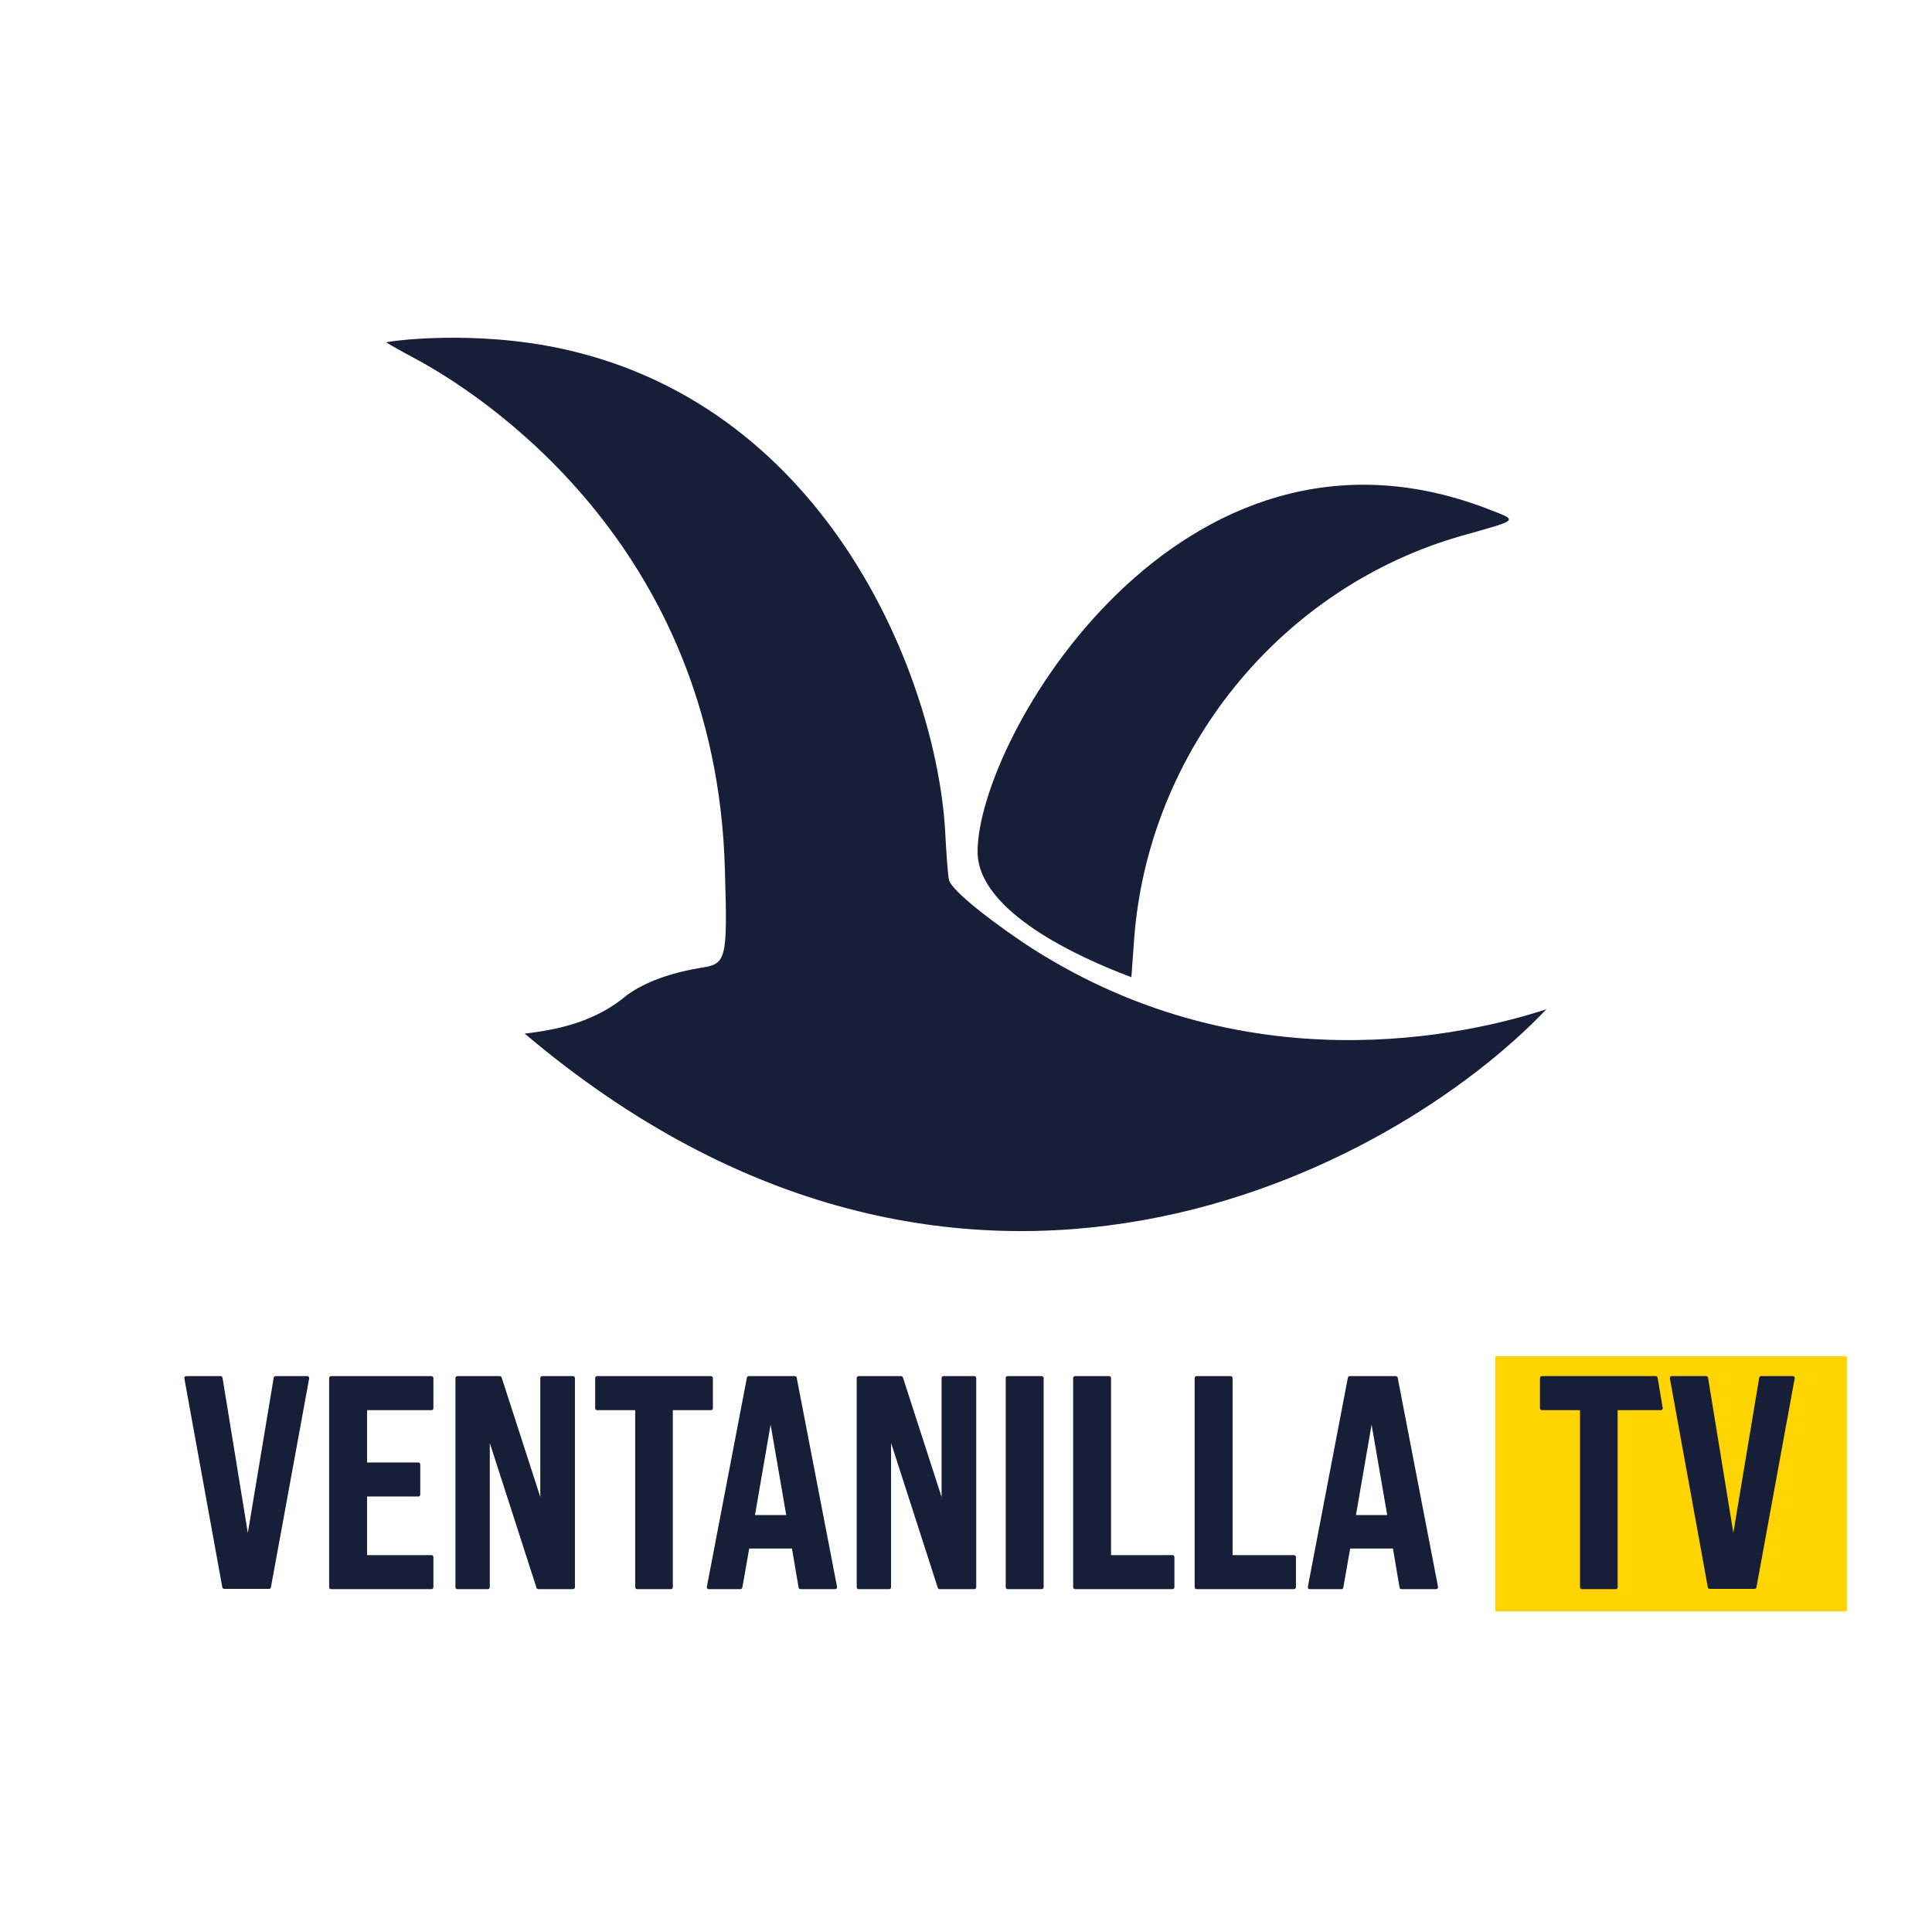
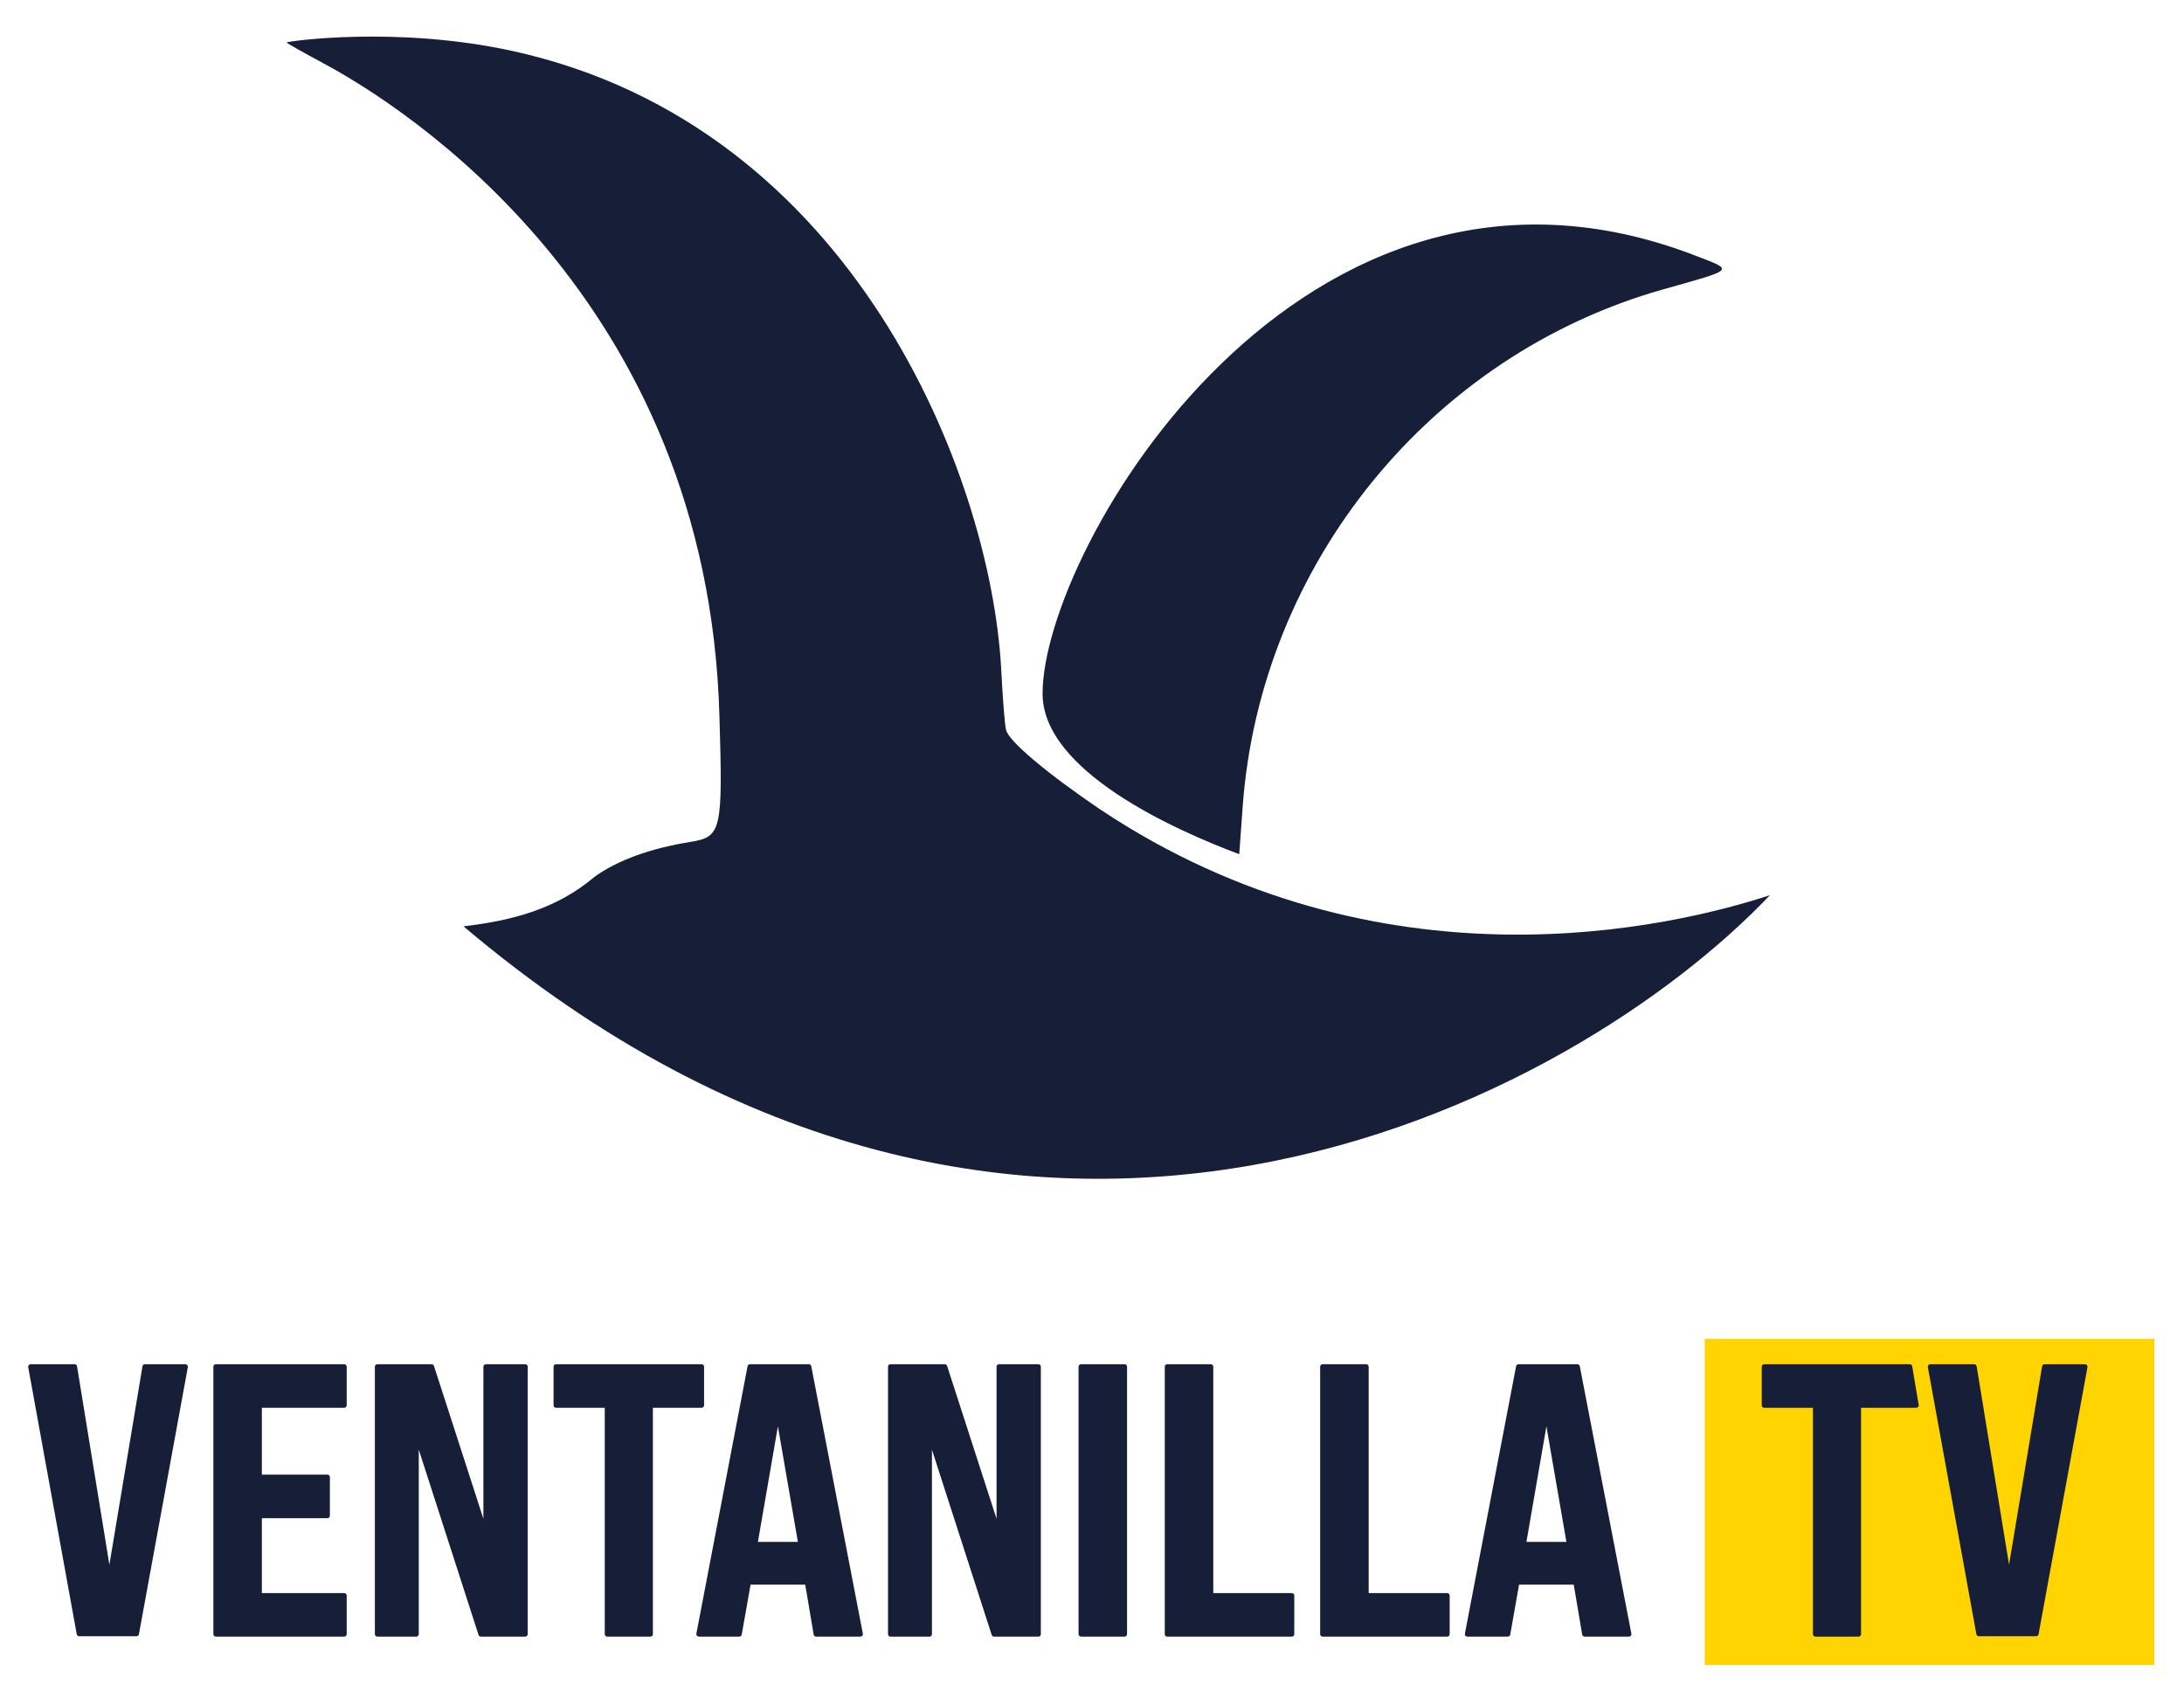
- <svg xmlns="http://www.w3.org/2000/svg" viewBox="0 0 500 500" version="1.1" id="svg10">
+ <svg xmlns="http://www.w3.org/2000/svg" viewBox="42 80 442 345" version="1.1" id="svg10">
  <defs id="defs10">
    <rect x="54.256" y="352.219" width="274.838" height="102.286" id="rect1" />
    <rect x="54.256" y="352.219" width="274.838" height="102.286" id="rect1-8" />
    <rect x="54.256" y="352.219" width="274.838" height="102.286" id="rect1-8-5" />
  </defs>
  <path d="m 387,417 h 91 v -66 h -91 z" id="path6" style="fill:#ffd400;fill-opacity:1" />
  <path id="path3" style="fill:#161e38;stroke:none;stroke-opacity:1" d="m 100.002,88.596 c -6.8e-4,0.001 -0.002,0.003 -0.002,0.004 0,0.115 3.501,2.1 7.801,4.4 15.457,8.354 77.495,47.105 79.799,132 0.7,23.1 0.401,24.4 -5.799,25.4 -8.1,1.3 -14.8,3.7 -19.5,7.1 -7.742,6.554 -16.791,8.867 -26.5,10 113.258,95.834 225.124,35.04 264.398,-6.301 -19.671,6.444 -78.634,20.578 -135.6,-17.398 -10.9,-7.4 -18.6,-13.902 -19,-16.102 -0.3,-1.2 -0.7,-6.899 -1,-12.699 C 242.368,176.427 214.965,105.6 145.855,90.35 122.435,85.182 100.286,88.336 100.002,88.596 Z M 253,220.4 c 0,15.631 26.572,27.539 39.801,32.5 L 293.5,243.199 c 3.6,-49 38,-91.3 85,-104.6 14.9,-4.2 14.5,-3.8 6.5,-6.9 -79.5,-30.577 -132,59.426 -132,88.701 z" />
  <path id="path1" style="font-weight:bold;font-stretch:semi-expanded;font-size:77.333px;font-family:'Bebas Neue Pro';-inkscape-font-specification:'Bebas Neue Pro Bold Semi-Expanded';letter-spacing:0.9px;word-spacing:0px;baseline-shift:baseline;display:inline;overflow:visible;opacity:1;vector-effect:none;fill:#161e38;stroke-linecap:round;stroke-linejoin:round;stroke-miterlimit:0;enable-background:accumulate;stop-color:#000000;stop-opacity:1" d="m 48.203,356.139 c -0.312,-1.7e-4 -0.548,0.283 -0.492,0.59 l 9.82,54.055 c 0.043,0.238 0.25,0.412 0.492,0.412 h 11.6 c 0.242,1.4e-4 0.449,-0.172 0.492,-0.41 l 9.898,-54.057 c 0.056,-0.307 -0.18,-0.59 -0.492,-0.59 h -8.197 c -0.244,5.3e-4 -0.452,0.177 -0.492,0.418 l -6.693,40.162 -6.549,-40.16 c -0.039,-0.242 -0.249,-0.42 -0.494,-0.42 z m 37.479,0 c -0.276,3e-5 -0.5,0.224 -0.5,0.5 v 54.133 c 2.8e-5,0.276 0.224,0.5 0.5,0.5 h 25.982 c 0.276,-3e-5 0.5,-0.224 0.5,-0.5 v -7.811 c -3e-5,-0.276 -0.224,-0.5 -0.5,-0.5 H 94.996 v -15.162 h 13.266 c 0.276,-3e-5 0.5,-0.224 0.5,-0.5 v -7.811 c -3e-5,-0.276 -0.224,-0.5 -0.5,-0.5 H 94.996 v -13.539 h 16.668 c 0.276,-3e-5 0.5,-0.224 0.5,-0.5 v -7.811 c -3e-5,-0.276 -0.224,-0.5 -0.5,-0.5 z m 32.684,0 c -0.276,3e-5 -0.5,0.224 -0.5,0.5 v 54.133 c 3e-5,0.276 0.224,0.5 0.5,0.5 h 7.887 c 0.276,-3e-5 0.5,-0.224 0.5,-0.5 v -37.348 l 12.094,37.502 c 0.067,0.206 0.26,0.346 0.477,0.346 h 8.971 c 0.276,-3e-5 0.5,-0.224 0.5,-0.5 v -54.133 c -3e-5,-0.276 -0.224,-0.5 -0.5,-0.5 h -7.965 c -0.276,3e-5 -0.5,0.224 -0.5,0.5 v 30.781 l -10.006,-30.936 c -0.067,-0.206 -0.26,-0.346 -0.477,-0.346 z m 36.164,0 c -0.276,3e-5 -0.5,0.224 -0.5,0.5 v 7.811 c 3e-5,0.276 0.224,0.5 0.5,0.5 h 9.861 v 45.822 c 3e-5,0.276 0.224,0.5 0.5,0.5 h 8.74 c 0.276,-3e-5 0.5,-0.224 0.5,-0.5 v -45.822 h 9.861 c 0.276,-3e-5 0.5,-0.224 0.5,-0.5 v -7.811 c -3e-5,-0.276 -0.224,-0.5 -0.5,-0.5 z m 39.256,0 c -0.24,4.5e-4 -0.445,0.171 -0.49,0.406 l -10.363,54.133 c -0.059,0.309 0.178,0.594 0.492,0.594 h 8.197 c 0.242,-3e-5 0.45,-0.174 0.492,-0.412 l 1.783,-10.105 h 11.066 l 1.709,10.102 c 0.041,0.24 0.249,0.416 0.492,0.416 h 8.971 c 0.314,6.2e-4 0.551,-0.285 0.492,-0.594 l -10.441,-54.135 c -0.046,-0.235 -0.251,-0.404 -0.49,-0.404 z m 28.432,0 c -0.276,3e-5 -0.5,0.224 -0.5,0.5 v 54.133 c 3e-5,0.276 0.224,0.5 0.5,0.5 h 7.889 c 0.276,-3e-5 0.5,-0.224 0.5,-0.5 v -37.342 l 12.092,37.496 c 0.067,0.206 0.26,0.346 0.477,0.346 h 8.971 c 0.276,-3e-5 0.5,-0.224 0.5,-0.5 v -54.133 c -3e-5,-0.276 -0.224,-0.5 -0.5,-0.5 h -7.965 c -0.276,3e-5 -0.5,0.224 -0.5,0.5 v 30.781 l -10.006,-30.936 c -0.067,-0.206 -0.26,-0.346 -0.477,-0.346 z m 38.561,0 c -0.276,3e-5 -0.5,0.224 -0.5,0.5 v 54.133 c 3e-5,0.276 0.224,0.5 0.5,0.5 h 8.816 c 0.276,-3e-5 0.5,-0.224 0.5,-0.5 v -54.133 c -3e-5,-0.276 -0.224,-0.5 -0.5,-0.5 z m 17.449,0 c -0.276,3e-5 -0.5,0.224 -0.5,0.5 v 54.133 c 3e-5,0.276 0.224,0.5 0.5,0.5 h 25.211 c 0.276,-3e-5 0.5,-0.224 0.5,-0.5 v -7.811 c -3e-5,-0.276 -0.224,-0.5 -0.5,-0.5 h -15.895 v -45.822 c -3e-5,-0.276 -0.224,-0.5 -0.5,-0.5 z m 31.447,0 c -0.276,3e-5 -0.5,0.224 -0.5,0.5 v 54.133 c 3e-5,0.276 0.224,0.5 0.5,0.5 h 25.211 c 0.276,-3e-5 0.5,-0.224 0.5,-0.5 v -7.811 c -3e-5,-0.276 -0.224,-0.5 -0.5,-0.5 h -15.895 v -45.822 c -3e-5,-0.276 -0.224,-0.5 -0.5,-0.5 z m 39.645,0 c -0.24,-4.9e-4 -0.447,0.17 -0.492,0.406 l -10.361,54.133 c -0.059,0.308 0.177,0.593 0.49,0.594 h 8.197 c 0.242,-3e-5 0.45,-0.174 0.492,-0.412 l 1.783,-10.105 h 11.068 l 1.707,10.102 c 0.041,0.241 0.25,0.417 0.494,0.416 h 8.971 c 0.313,-6e-4 0.549,-0.286 0.49,-0.594 l -10.439,-54.135 c -0.046,-0.235 -0.252,-0.405 -0.492,-0.404 z m 49.721,0 c -0.276,3e-5 -0.5,0.224 -0.5,0.5 v 7.811 c 3e-5,0.276 0.224,0.5 0.5,0.5 h 9.863 v 45.822 c 3e-5,0.276 0.224,0.5 0.5,0.5 h 8.738 c 0.276,-3e-5 0.5,-0.224 0.5,-0.5 v -45.822 h 11.176 c 0.276,-3e-5 0.5,-0.224 0.5,-0.5 l -1.312,-7.811 c -3e-5,-0.276 -0.224,-0.5 -0.5,-0.5 z m 33.611,0 c -0.311,0.001 -0.546,0.283 -0.49,0.59 l 9.82,54.055 c 0.043,0.238 0.25,0.412 0.492,0.412 h 11.6 c 0.242,1.3e-4 0.449,-0.172 0.492,-0.41 l 9.898,-54.057 c 0.056,-0.307 -0.18,-0.59 -0.492,-0.59 h -8.197 c -0.244,5.3e-4 -0.452,0.177 -0.492,0.418 l -6.693,40.156 -6.549,-40.154 c -0.039,-0.242 -0.249,-0.42 -0.494,-0.42 z m -233.219,12.557 4.045,23.402 h -8.092 z m 155.533,0.006 4.045,23.396 h -8.092 z" />
</svg>
